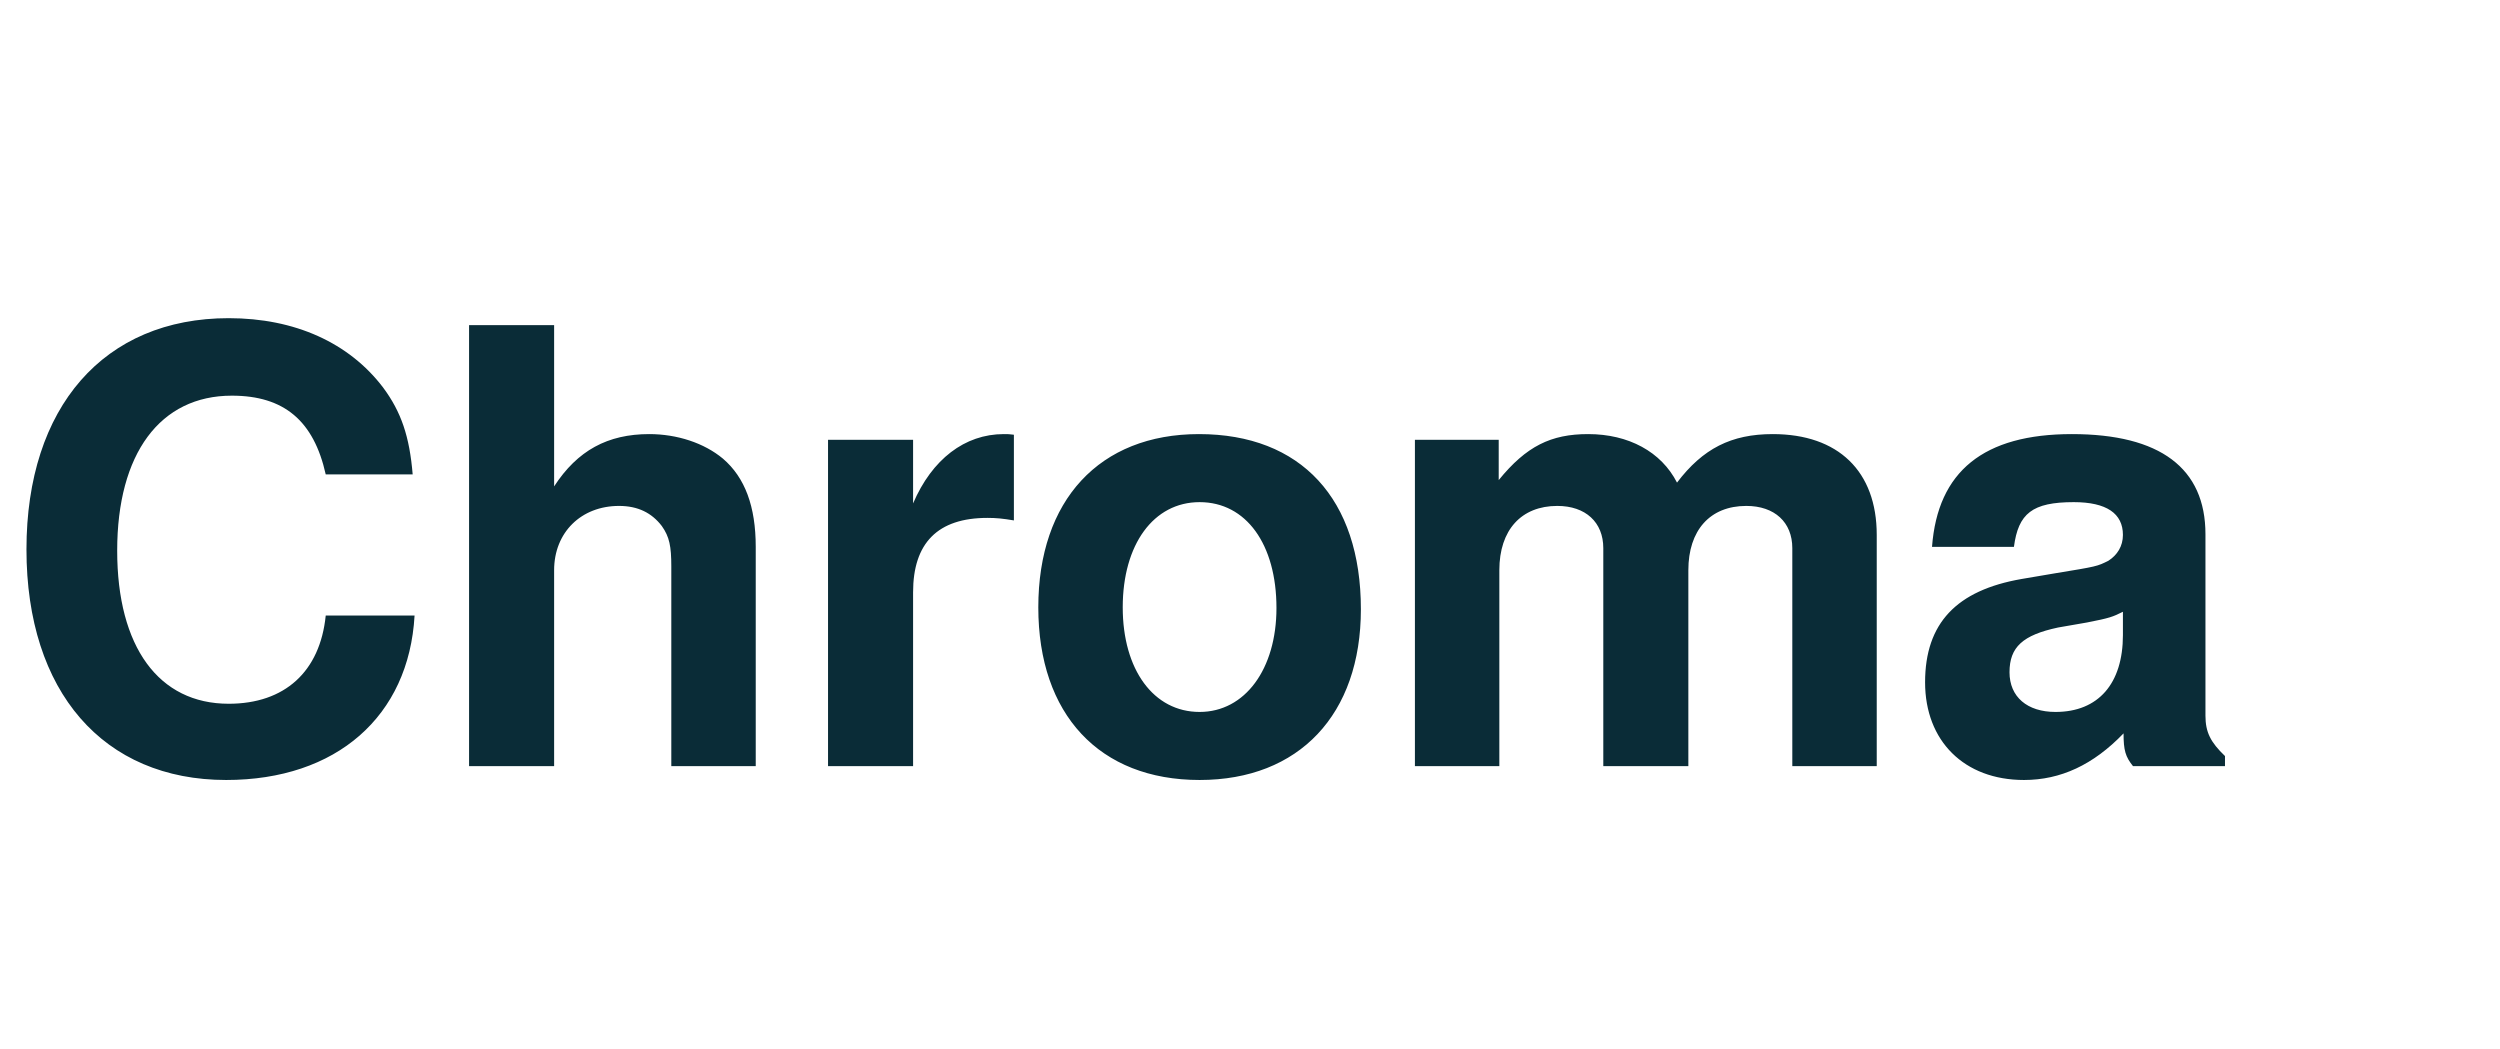
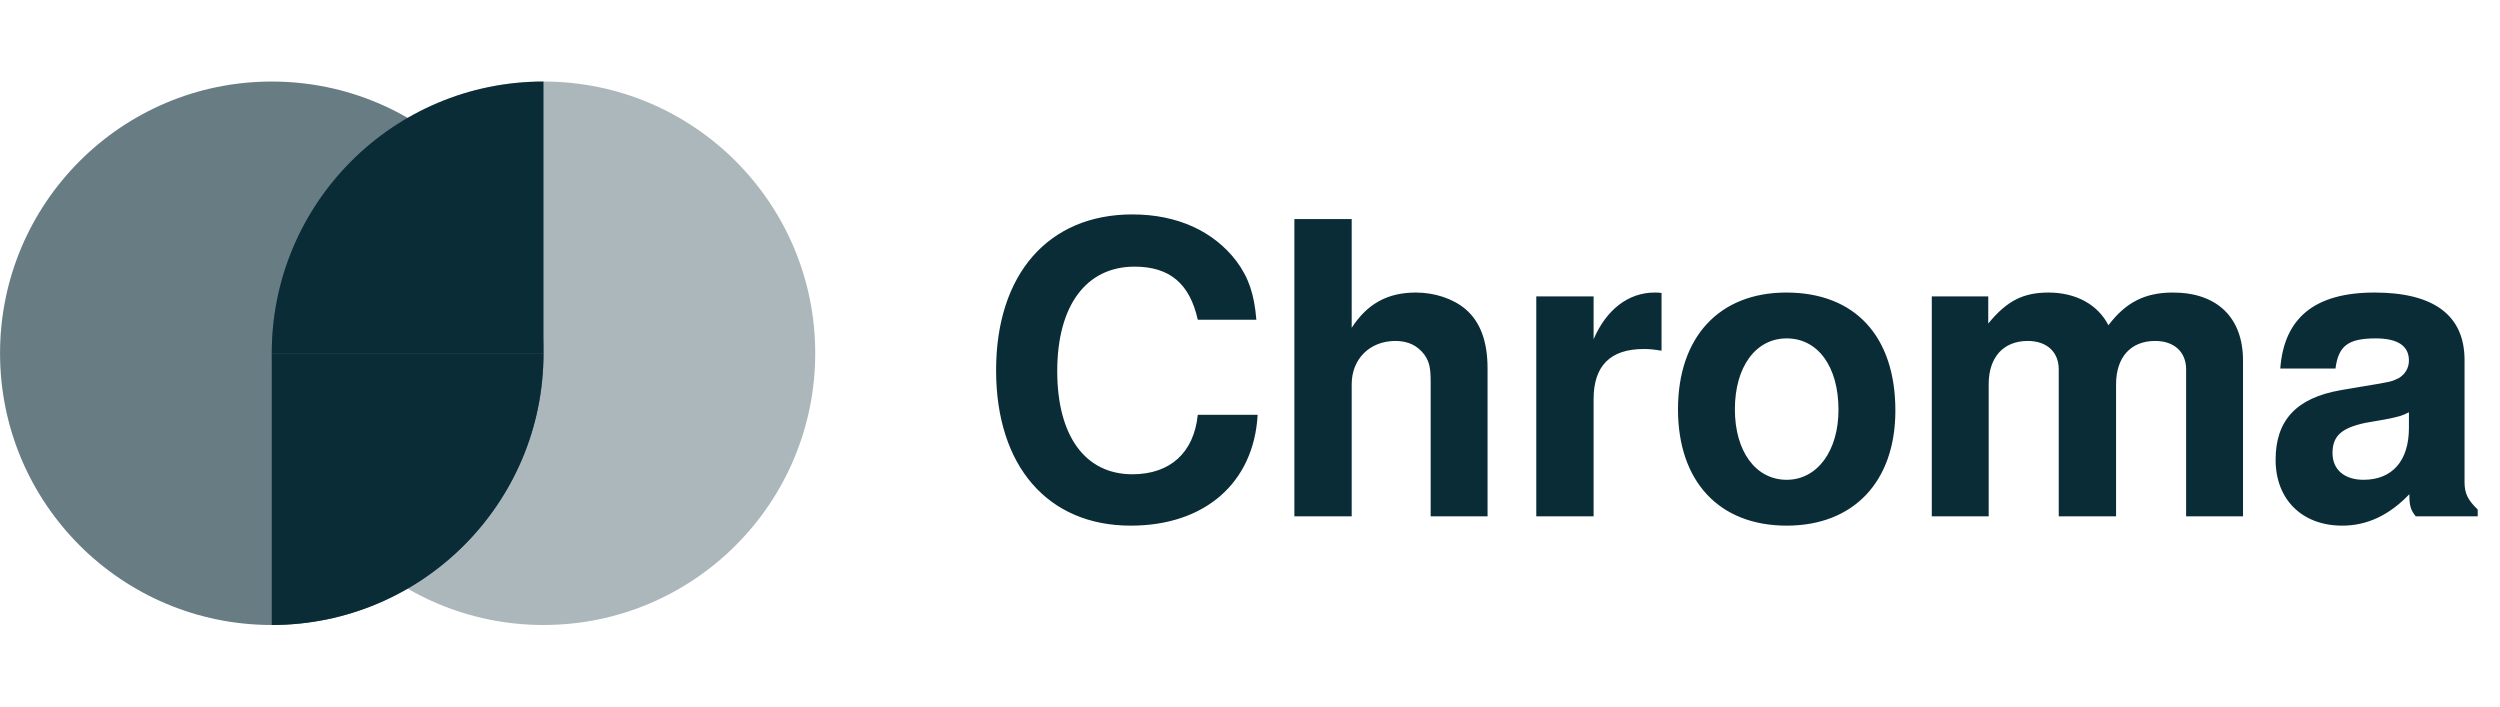
- <svg xmlns="http://www.w3.org/2000/svg" width="62" height="26" viewBox="0 0 62 26" role="img" aria-label="Chroma">
+ <svg xmlns="http://www.w3.org/2000/svg" width="92" height="26" viewBox="0 0 92 26" role="img" aria-label="Chroma">
+   <g transform="translate(0 3) scale(.5714) translate(0 -2.5)" fill="#0A2C37">
+     <path opacity=".34" d="M35.003 2.501c-9.665 0-17.5 7.835-17.5 17.5s7.835 17.5 17.5 17.5 17.5-7.834 17.5-17.5c0-9.665-7.835-17.5-17.5-17.5z" />
+     <path opacity=".62" d="M17.503 2.501c-9.665 0-17.5 7.835-17.5 17.5s7.835 17.5 17.5 17.5 17.5-7.835 17.5-17.5-7.835-17.5-17.5-17.5z" />
+     <path d="M17.503 20.002c0-9.665 7.835-17.5 17.5-17.5v17.5h-17.5z" />
+     <path d="M35.003 20.001c0 9.665-7.835 17.5-17.5 17.5v-17.5h17.5z" />
+   </g>
  <g fill="#0A2C37" font-family="Helvetica Neue, Helvetica, Arial, sans-serif">
-     <text x="0" y="19" font-size="15" font-weight="600" letter-spacing="-.2">Chroma</text>
+     <text x="36" y="19" font-size="15" font-weight="600" letter-spacing="-.2">Chroma</text>
  </g>
</svg>
